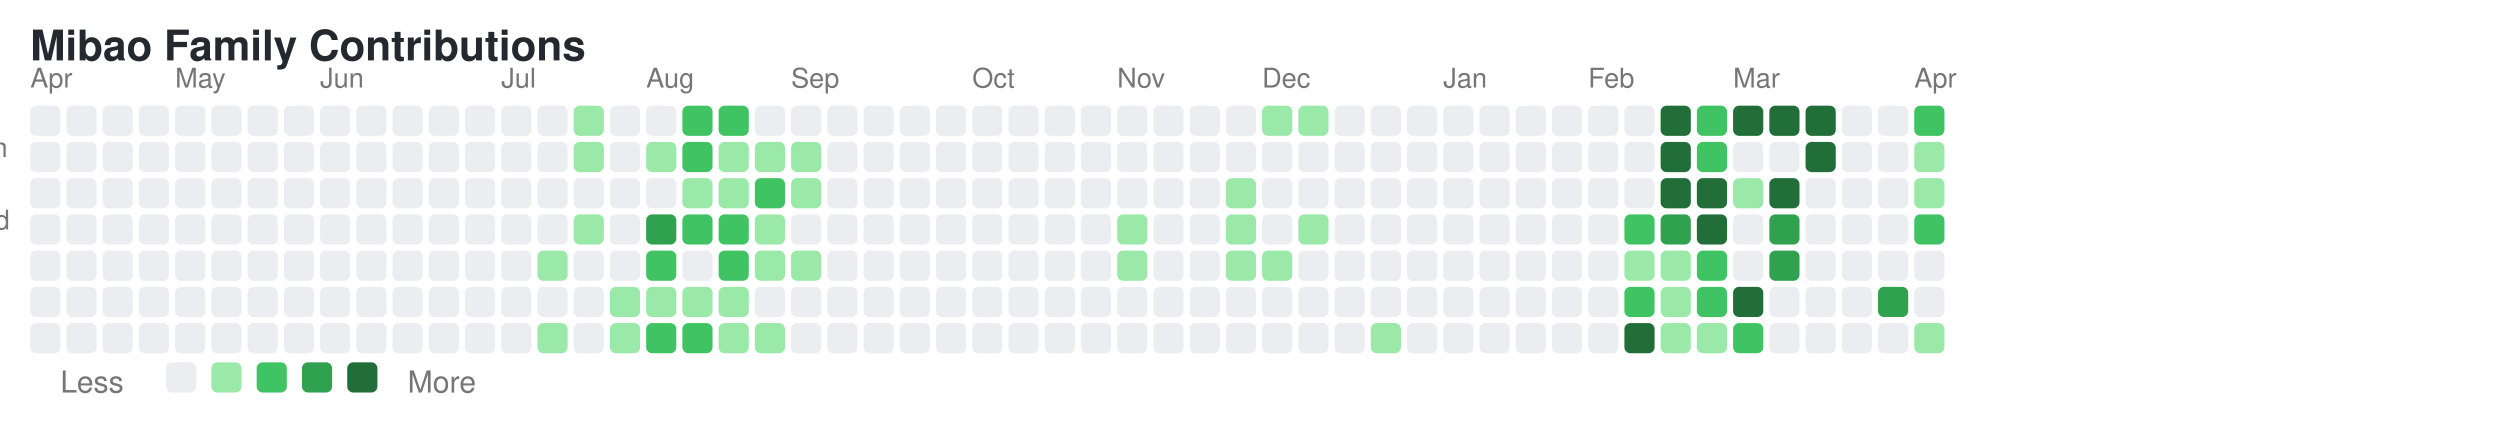
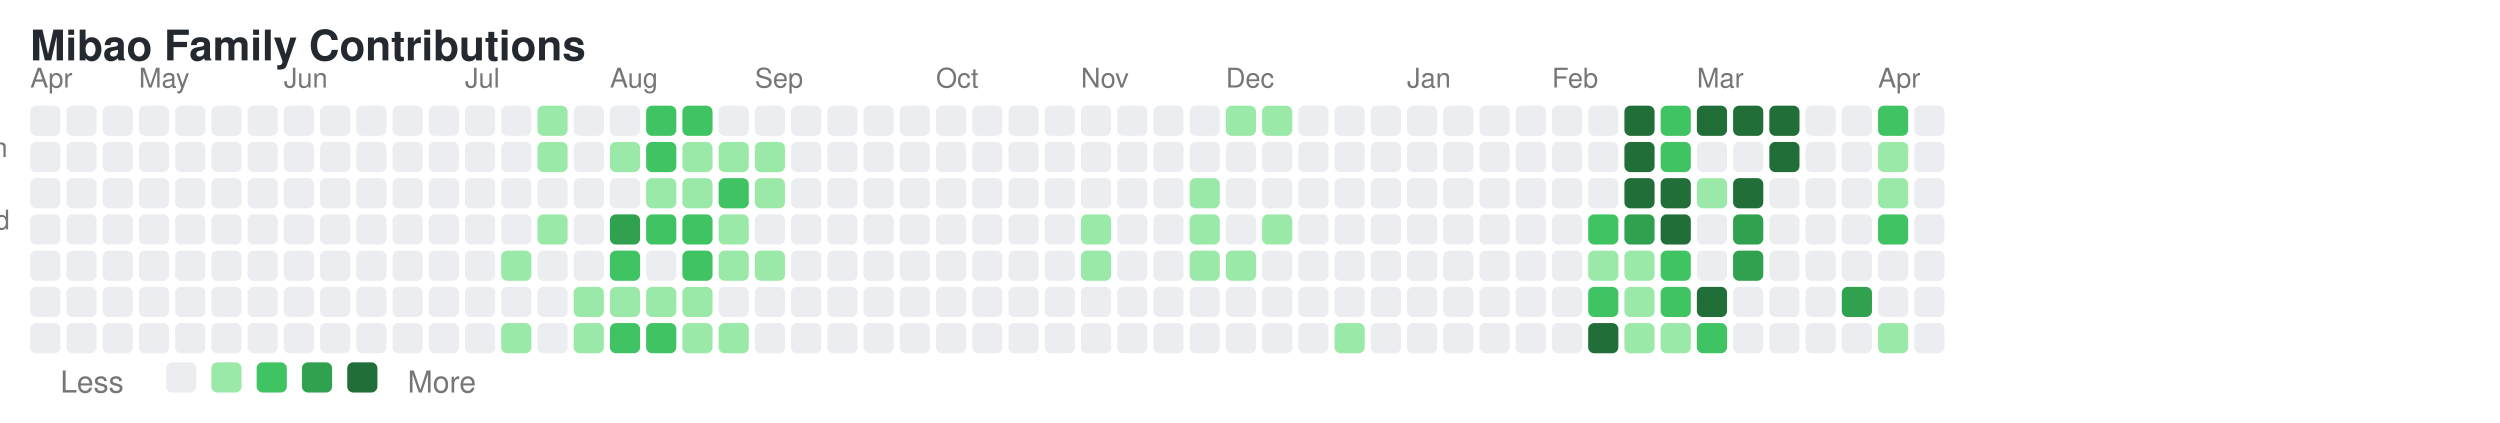
<svg xmlns="http://www.w3.org/2000/svg" width="828" height="140">
  <text x="10" y="20" font-family="-apple-system, BlinkMacSystemFont, Segoe UI, Helvetica, Arial, sans-serif" font-size="14" font-weight="600" fill="#24292f">Mibao Family Contributions</text>
  <g transform="translate(10, 35)">
    <text x="0" y="-6" font-family="-apple-system, BlinkMacSystemFont, Segoe UI, Helvetica, Arial, sans-serif" font-size="9" fill="#767676">Apr</text>
-     <text x="48" y="-6" font-family="-apple-system, BlinkMacSystemFont, Segoe UI, Helvetica, Arial, sans-serif" font-size="9" fill="#767676">May</text>
-     <text x="96" y="-6" font-family="-apple-system, BlinkMacSystemFont, Segoe UI, Helvetica, Arial, sans-serif" font-size="9" fill="#767676">Jun</text>
-     <text x="156" y="-6" font-family="-apple-system, BlinkMacSystemFont, Segoe UI, Helvetica, Arial, sans-serif" font-size="9" fill="#767676">Jul</text>
-     <text x="204" y="-6" font-family="-apple-system, BlinkMacSystemFont, Segoe UI, Helvetica, Arial, sans-serif" font-size="9" fill="#767676">Aug</text>
-     <text x="252" y="-6" font-family="-apple-system, BlinkMacSystemFont, Segoe UI, Helvetica, Arial, sans-serif" font-size="9" fill="#767676">Sep</text>
-     <text x="312" y="-6" font-family="-apple-system, BlinkMacSystemFont, Segoe UI, Helvetica, Arial, sans-serif" font-size="9" fill="#767676">Oct</text>
-     <text x="360" y="-6" font-family="-apple-system, BlinkMacSystemFont, Segoe UI, Helvetica, Arial, sans-serif" font-size="9" fill="#767676">Nov</text>
-     <text x="408" y="-6" font-family="-apple-system, BlinkMacSystemFont, Segoe UI, Helvetica, Arial, sans-serif" font-size="9" fill="#767676">Dec</text>
-     <text x="468" y="-6" font-family="-apple-system, BlinkMacSystemFont, Segoe UI, Helvetica, Arial, sans-serif" font-size="9" fill="#767676">Jan</text>
-     <text x="516" y="-6" font-family="-apple-system, BlinkMacSystemFont, Segoe UI, Helvetica, Arial, sans-serif" font-size="9" fill="#767676">Feb</text>
-     <text x="564" y="-6" font-family="-apple-system, BlinkMacSystemFont, Segoe UI, Helvetica, Arial, sans-serif" font-size="9" fill="#767676">Mar</text>
-     <text x="624" y="-6" font-family="-apple-system, BlinkMacSystemFont, Segoe UI, Helvetica, Arial, sans-serif" font-size="9" fill="#767676">Apr</text>
+     <text x="36" y="-6" font-family="-apple-system, BlinkMacSystemFont, Segoe UI, Helvetica, Arial, sans-serif" font-size="9" fill="#767676">May</text>
+     <text x="84" y="-6" font-family="-apple-system, BlinkMacSystemFont, Segoe UI, Helvetica, Arial, sans-serif" font-size="9" fill="#767676">Jun</text>
+     <text x="144" y="-6" font-family="-apple-system, BlinkMacSystemFont, Segoe UI, Helvetica, Arial, sans-serif" font-size="9" fill="#767676">Jul</text>
+     <text x="192" y="-6" font-family="-apple-system, BlinkMacSystemFont, Segoe UI, Helvetica, Arial, sans-serif" font-size="9" fill="#767676">Aug</text>
+     <text x="240" y="-6" font-family="-apple-system, BlinkMacSystemFont, Segoe UI, Helvetica, Arial, sans-serif" font-size="9" fill="#767676">Sep</text>
+     <text x="300" y="-6" font-family="-apple-system, BlinkMacSystemFont, Segoe UI, Helvetica, Arial, sans-serif" font-size="9" fill="#767676">Oct</text>
+     <text x="348" y="-6" font-family="-apple-system, BlinkMacSystemFont, Segoe UI, Helvetica, Arial, sans-serif" font-size="9" fill="#767676">Nov</text>
+     <text x="396" y="-6" font-family="-apple-system, BlinkMacSystemFont, Segoe UI, Helvetica, Arial, sans-serif" font-size="9" fill="#767676">Dec</text>
+     <text x="456" y="-6" font-family="-apple-system, BlinkMacSystemFont, Segoe UI, Helvetica, Arial, sans-serif" font-size="9" fill="#767676">Jan</text>
+     <text x="504" y="-6" font-family="-apple-system, BlinkMacSystemFont, Segoe UI, Helvetica, Arial, sans-serif" font-size="9" fill="#767676">Feb</text>
+     <text x="552" y="-6" font-family="-apple-system, BlinkMacSystemFont, Segoe UI, Helvetica, Arial, sans-serif" font-size="9" fill="#767676">Mar</text>
+     <text x="612" y="-6" font-family="-apple-system, BlinkMacSystemFont, Segoe UI, Helvetica, Arial, sans-serif" font-size="9" fill="#767676">Apr</text>
    <text x="-25" y="17.0" font-family="-apple-system, BlinkMacSystemFont, Segoe UI, Helvetica, Arial, sans-serif" font-size="9" fill="#767676">Mon</text>
    <text x="-25" y="41.0" font-family="-apple-system, BlinkMacSystemFont, Segoe UI, Helvetica, Arial, sans-serif" font-size="9" fill="#767676">Wed</text>
    <text x="-25" y="65.0" font-family="-apple-system, BlinkMacSystemFont, Segoe UI, Helvetica, Arial, sans-serif" font-size="9" fill="#767676">Fri</text>
    <rect x="0" y="0" width="10" height="10" fill="#ebedf0" rx="2" />
    <rect x="0" y="12" width="10" height="10" fill="#ebedf0" rx="2" />
    <rect x="0" y="24" width="10" height="10" fill="#ebedf0" rx="2" />
    <rect x="0" y="36" width="10" height="10" fill="#ebedf0" rx="2" />
    <rect x="0" y="48" width="10" height="10" fill="#ebedf0" rx="2" />
    <rect x="0" y="60" width="10" height="10" fill="#ebedf0" rx="2" />
    <rect x="0" y="72" width="10" height="10" fill="#ebedf0" rx="2" />
    <rect x="12" y="0" width="10" height="10" fill="#ebedf0" rx="2" />
    <rect x="12" y="12" width="10" height="10" fill="#ebedf0" rx="2" />
    <rect x="12" y="24" width="10" height="10" fill="#ebedf0" rx="2" />
    <rect x="12" y="36" width="10" height="10" fill="#ebedf0" rx="2" />
    <rect x="12" y="48" width="10" height="10" fill="#ebedf0" rx="2" />
    <rect x="12" y="60" width="10" height="10" fill="#ebedf0" rx="2" />
    <rect x="12" y="72" width="10" height="10" fill="#ebedf0" rx="2" />
    <rect x="24" y="0" width="10" height="10" fill="#ebedf0" rx="2" />
    <rect x="24" y="12" width="10" height="10" fill="#ebedf0" rx="2" />
    <rect x="24" y="24" width="10" height="10" fill="#ebedf0" rx="2" />
    <rect x="24" y="36" width="10" height="10" fill="#ebedf0" rx="2" />
    <rect x="24" y="48" width="10" height="10" fill="#ebedf0" rx="2" />
    <rect x="24" y="60" width="10" height="10" fill="#ebedf0" rx="2" />
    <rect x="24" y="72" width="10" height="10" fill="#ebedf0" rx="2" />
    <rect x="36" y="0" width="10" height="10" fill="#ebedf0" rx="2" />
    <rect x="36" y="12" width="10" height="10" fill="#ebedf0" rx="2" />
    <rect x="36" y="24" width="10" height="10" fill="#ebedf0" rx="2" />
    <rect x="36" y="36" width="10" height="10" fill="#ebedf0" rx="2" />
    <rect x="36" y="48" width="10" height="10" fill="#ebedf0" rx="2" />
    <rect x="36" y="60" width="10" height="10" fill="#ebedf0" rx="2" />
    <rect x="36" y="72" width="10" height="10" fill="#ebedf0" rx="2" />
    <rect x="48" y="0" width="10" height="10" fill="#ebedf0" rx="2" />
    <rect x="48" y="12" width="10" height="10" fill="#ebedf0" rx="2" />
    <rect x="48" y="24" width="10" height="10" fill="#ebedf0" rx="2" />
    <rect x="48" y="36" width="10" height="10" fill="#ebedf0" rx="2" />
    <rect x="48" y="48" width="10" height="10" fill="#ebedf0" rx="2" />
    <rect x="48" y="60" width="10" height="10" fill="#ebedf0" rx="2" />
    <rect x="48" y="72" width="10" height="10" fill="#ebedf0" rx="2" />
    <rect x="60" y="0" width="10" height="10" fill="#ebedf0" rx="2" />
    <rect x="60" y="12" width="10" height="10" fill="#ebedf0" rx="2" />
    <rect x="60" y="24" width="10" height="10" fill="#ebedf0" rx="2" />
    <rect x="60" y="36" width="10" height="10" fill="#ebedf0" rx="2" />
    <rect x="60" y="48" width="10" height="10" fill="#ebedf0" rx="2" />
    <rect x="60" y="60" width="10" height="10" fill="#ebedf0" rx="2" />
    <rect x="60" y="72" width="10" height="10" fill="#ebedf0" rx="2" />
    <rect x="72" y="0" width="10" height="10" fill="#ebedf0" rx="2" />
    <rect x="72" y="12" width="10" height="10" fill="#ebedf0" rx="2" />
    <rect x="72" y="24" width="10" height="10" fill="#ebedf0" rx="2" />
    <rect x="72" y="36" width="10" height="10" fill="#ebedf0" rx="2" />
    <rect x="72" y="48" width="10" height="10" fill="#ebedf0" rx="2" />
    <rect x="72" y="60" width="10" height="10" fill="#ebedf0" rx="2" />
    <rect x="72" y="72" width="10" height="10" fill="#ebedf0" rx="2" />
    <rect x="84" y="0" width="10" height="10" fill="#ebedf0" rx="2" />
    <rect x="84" y="12" width="10" height="10" fill="#ebedf0" rx="2" />
    <rect x="84" y="24" width="10" height="10" fill="#ebedf0" rx="2" />
    <rect x="84" y="36" width="10" height="10" fill="#ebedf0" rx="2" />
    <rect x="84" y="48" width="10" height="10" fill="#ebedf0" rx="2" />
    <rect x="84" y="60" width="10" height="10" fill="#ebedf0" rx="2" />
    <rect x="84" y="72" width="10" height="10" fill="#ebedf0" rx="2" />
    <rect x="96" y="0" width="10" height="10" fill="#ebedf0" rx="2" />
    <rect x="96" y="12" width="10" height="10" fill="#ebedf0" rx="2" />
    <rect x="96" y="24" width="10" height="10" fill="#ebedf0" rx="2" />
    <rect x="96" y="36" width="10" height="10" fill="#ebedf0" rx="2" />
    <rect x="96" y="48" width="10" height="10" fill="#ebedf0" rx="2" />
    <rect x="96" y="60" width="10" height="10" fill="#ebedf0" rx="2" />
    <rect x="96" y="72" width="10" height="10" fill="#ebedf0" rx="2" />
    <rect x="108" y="0" width="10" height="10" fill="#ebedf0" rx="2" />
    <rect x="108" y="12" width="10" height="10" fill="#ebedf0" rx="2" />
    <rect x="108" y="24" width="10" height="10" fill="#ebedf0" rx="2" />
    <rect x="108" y="36" width="10" height="10" fill="#ebedf0" rx="2" />
    <rect x="108" y="48" width="10" height="10" fill="#ebedf0" rx="2" />
    <rect x="108" y="60" width="10" height="10" fill="#ebedf0" rx="2" />
    <rect x="108" y="72" width="10" height="10" fill="#ebedf0" rx="2" />
    <rect x="120" y="0" width="10" height="10" fill="#ebedf0" rx="2" />
    <rect x="120" y="12" width="10" height="10" fill="#ebedf0" rx="2" />
    <rect x="120" y="24" width="10" height="10" fill="#ebedf0" rx="2" />
    <rect x="120" y="36" width="10" height="10" fill="#ebedf0" rx="2" />
    <rect x="120" y="48" width="10" height="10" fill="#ebedf0" rx="2" />
    <rect x="120" y="60" width="10" height="10" fill="#ebedf0" rx="2" />
    <rect x="120" y="72" width="10" height="10" fill="#ebedf0" rx="2" />
    <rect x="132" y="0" width="10" height="10" fill="#ebedf0" rx="2" />
    <rect x="132" y="12" width="10" height="10" fill="#ebedf0" rx="2" />
    <rect x="132" y="24" width="10" height="10" fill="#ebedf0" rx="2" />
    <rect x="132" y="36" width="10" height="10" fill="#ebedf0" rx="2" />
    <rect x="132" y="48" width="10" height="10" fill="#ebedf0" rx="2" />
    <rect x="132" y="60" width="10" height="10" fill="#ebedf0" rx="2" />
    <rect x="132" y="72" width="10" height="10" fill="#ebedf0" rx="2" />
    <rect x="144" y="0" width="10" height="10" fill="#ebedf0" rx="2" />
    <rect x="144" y="12" width="10" height="10" fill="#ebedf0" rx="2" />
    <rect x="144" y="24" width="10" height="10" fill="#ebedf0" rx="2" />
    <rect x="144" y="36" width="10" height="10" fill="#ebedf0" rx="2" />
    <rect x="144" y="48" width="10" height="10" fill="#ebedf0" rx="2" />
    <rect x="144" y="60" width="10" height="10" fill="#ebedf0" rx="2" />
    <rect x="144" y="72" width="10" height="10" fill="#ebedf0" rx="2" />
    <rect x="156" y="0" width="10" height="10" fill="#ebedf0" rx="2" />
    <rect x="156" y="12" width="10" height="10" fill="#ebedf0" rx="2" />
    <rect x="156" y="24" width="10" height="10" fill="#ebedf0" rx="2" />
    <rect x="156" y="36" width="10" height="10" fill="#ebedf0" rx="2" />
-     <rect x="156" y="48" width="10" height="10" fill="#ebedf0" rx="2" />
+     <rect x="156" y="48" width="10" height="10" fill="#9be9a8" rx="2" />
    <rect x="156" y="60" width="10" height="10" fill="#ebedf0" rx="2" />
-     <rect x="156" y="72" width="10" height="10" fill="#ebedf0" rx="2" />
-     <rect x="168" y="0" width="10" height="10" fill="#ebedf0" rx="2" />
-     <rect x="168" y="12" width="10" height="10" fill="#ebedf0" rx="2" />
+     <rect x="156" y="72" width="10" height="10" fill="#9be9a8" rx="2" />
+     <rect x="168" y="0" width="10" height="10" fill="#9be9a8" rx="2" />
+     <rect x="168" y="12" width="10" height="10" fill="#9be9a8" rx="2" />
    <rect x="168" y="24" width="10" height="10" fill="#ebedf0" rx="2" />
-     <rect x="168" y="36" width="10" height="10" fill="#ebedf0" rx="2" />
-     <rect x="168" y="48" width="10" height="10" fill="#9be9a8" rx="2" />
+     <rect x="168" y="36" width="10" height="10" fill="#9be9a8" rx="2" />
+     <rect x="168" y="48" width="10" height="10" fill="#ebedf0" rx="2" />
    <rect x="168" y="60" width="10" height="10" fill="#ebedf0" rx="2" />
-     <rect x="168" y="72" width="10" height="10" fill="#9be9a8" rx="2" />
-     <rect x="180" y="0" width="10" height="10" fill="#9be9a8" rx="2" />
-     <rect x="180" y="12" width="10" height="10" fill="#9be9a8" rx="2" />
+     <rect x="168" y="72" width="10" height="10" fill="#ebedf0" rx="2" />
+     <rect x="180" y="0" width="10" height="10" fill="#ebedf0" rx="2" />
+     <rect x="180" y="12" width="10" height="10" fill="#ebedf0" rx="2" />
    <rect x="180" y="24" width="10" height="10" fill="#ebedf0" rx="2" />
-     <rect x="180" y="36" width="10" height="10" fill="#9be9a8" rx="2" />
+     <rect x="180" y="36" width="10" height="10" fill="#ebedf0" rx="2" />
    <rect x="180" y="48" width="10" height="10" fill="#ebedf0" rx="2" />
-     <rect x="180" y="60" width="10" height="10" fill="#ebedf0" rx="2" />
-     <rect x="180" y="72" width="10" height="10" fill="#ebedf0" rx="2" />
+     <rect x="180" y="60" width="10" height="10" fill="#9be9a8" rx="2" />
+     <rect x="180" y="72" width="10" height="10" fill="#9be9a8" rx="2" />
    <rect x="192" y="0" width="10" height="10" fill="#ebedf0" rx="2" />
-     <rect x="192" y="12" width="10" height="10" fill="#ebedf0" rx="2" />
+     <rect x="192" y="12" width="10" height="10" fill="#9be9a8" rx="2" />
    <rect x="192" y="24" width="10" height="10" fill="#ebedf0" rx="2" />
-     <rect x="192" y="36" width="10" height="10" fill="#ebedf0" rx="2" />
-     <rect x="192" y="48" width="10" height="10" fill="#ebedf0" rx="2" />
+     <rect x="192" y="36" width="10" height="10" fill="#30a14e" rx="2" />
+     <rect x="192" y="48" width="10" height="10" fill="#40c463" rx="2" />
    <rect x="192" y="60" width="10" height="10" fill="#9be9a8" rx="2" />
-     <rect x="192" y="72" width="10" height="10" fill="#9be9a8" rx="2" />
-     <rect x="204" y="0" width="10" height="10" fill="#ebedf0" rx="2" />
-     <rect x="204" y="12" width="10" height="10" fill="#9be9a8" rx="2" />
-     <rect x="204" y="24" width="10" height="10" fill="#ebedf0" rx="2" />
-     <rect x="204" y="36" width="10" height="10" fill="#30a14e" rx="2" />
-     <rect x="204" y="48" width="10" height="10" fill="#40c463" rx="2" />
+     <rect x="192" y="72" width="10" height="10" fill="#40c463" rx="2" />
+     <rect x="204" y="0" width="10" height="10" fill="#40c463" rx="2" />
+     <rect x="204" y="12" width="10" height="10" fill="#40c463" rx="2" />
+     <rect x="204" y="24" width="10" height="10" fill="#9be9a8" rx="2" />
+     <rect x="204" y="36" width="10" height="10" fill="#40c463" rx="2" />
+     <rect x="204" y="48" width="10" height="10" fill="#ebedf0" rx="2" />
    <rect x="204" y="60" width="10" height="10" fill="#9be9a8" rx="2" />
    <rect x="204" y="72" width="10" height="10" fill="#40c463" rx="2" />
    <rect x="216" y="0" width="10" height="10" fill="#40c463" rx="2" />
-     <rect x="216" y="12" width="10" height="10" fill="#40c463" rx="2" />
+     <rect x="216" y="12" width="10" height="10" fill="#9be9a8" rx="2" />
    <rect x="216" y="24" width="10" height="10" fill="#9be9a8" rx="2" />
    <rect x="216" y="36" width="10" height="10" fill="#40c463" rx="2" />
-     <rect x="216" y="48" width="10" height="10" fill="#ebedf0" rx="2" />
+     <rect x="216" y="48" width="10" height="10" fill="#40c463" rx="2" />
    <rect x="216" y="60" width="10" height="10" fill="#9be9a8" rx="2" />
-     <rect x="216" y="72" width="10" height="10" fill="#40c463" rx="2" />
-     <rect x="228" y="0" width="10" height="10" fill="#40c463" rx="2" />
+     <rect x="216" y="72" width="10" height="10" fill="#9be9a8" rx="2" />
+     <rect x="228" y="0" width="10" height="10" fill="#ebedf0" rx="2" />
    <rect x="228" y="12" width="10" height="10" fill="#9be9a8" rx="2" />
-     <rect x="228" y="24" width="10" height="10" fill="#9be9a8" rx="2" />
-     <rect x="228" y="36" width="10" height="10" fill="#40c463" rx="2" />
-     <rect x="228" y="48" width="10" height="10" fill="#40c463" rx="2" />
-     <rect x="228" y="60" width="10" height="10" fill="#9be9a8" rx="2" />
+     <rect x="228" y="24" width="10" height="10" fill="#40c463" rx="2" />
+     <rect x="228" y="36" width="10" height="10" fill="#9be9a8" rx="2" />
+     <rect x="228" y="48" width="10" height="10" fill="#9be9a8" rx="2" />
+     <rect x="228" y="60" width="10" height="10" fill="#ebedf0" rx="2" />
    <rect x="228" y="72" width="10" height="10" fill="#9be9a8" rx="2" />
    <rect x="240" y="0" width="10" height="10" fill="#ebedf0" rx="2" />
    <rect x="240" y="12" width="10" height="10" fill="#9be9a8" rx="2" />
-     <rect x="240" y="24" width="10" height="10" fill="#40c463" rx="2" />
-     <rect x="240" y="36" width="10" height="10" fill="#9be9a8" rx="2" />
+     <rect x="240" y="24" width="10" height="10" fill="#9be9a8" rx="2" />
+     <rect x="240" y="36" width="10" height="10" fill="#ebedf0" rx="2" />
    <rect x="240" y="48" width="10" height="10" fill="#9be9a8" rx="2" />
    <rect x="240" y="60" width="10" height="10" fill="#ebedf0" rx="2" />
-     <rect x="240" y="72" width="10" height="10" fill="#9be9a8" rx="2" />
+     <rect x="240" y="72" width="10" height="10" fill="#ebedf0" rx="2" />
    <rect x="252" y="0" width="10" height="10" fill="#ebedf0" rx="2" />
-     <rect x="252" y="12" width="10" height="10" fill="#9be9a8" rx="2" />
-     <rect x="252" y="24" width="10" height="10" fill="#9be9a8" rx="2" />
+     <rect x="252" y="12" width="10" height="10" fill="#ebedf0" rx="2" />
+     <rect x="252" y="24" width="10" height="10" fill="#ebedf0" rx="2" />
    <rect x="252" y="36" width="10" height="10" fill="#ebedf0" rx="2" />
-     <rect x="252" y="48" width="10" height="10" fill="#9be9a8" rx="2" />
+     <rect x="252" y="48" width="10" height="10" fill="#ebedf0" rx="2" />
    <rect x="252" y="60" width="10" height="10" fill="#ebedf0" rx="2" />
    <rect x="252" y="72" width="10" height="10" fill="#ebedf0" rx="2" />
    <rect x="264" y="0" width="10" height="10" fill="#ebedf0" rx="2" />
    <rect x="264" y="12" width="10" height="10" fill="#ebedf0" rx="2" />
    <rect x="264" y="24" width="10" height="10" fill="#ebedf0" rx="2" />
    <rect x="264" y="36" width="10" height="10" fill="#ebedf0" rx="2" />
    <rect x="264" y="48" width="10" height="10" fill="#ebedf0" rx="2" />
    <rect x="264" y="60" width="10" height="10" fill="#ebedf0" rx="2" />
    <rect x="264" y="72" width="10" height="10" fill="#ebedf0" rx="2" />
    <rect x="276" y="0" width="10" height="10" fill="#ebedf0" rx="2" />
    <rect x="276" y="12" width="10" height="10" fill="#ebedf0" rx="2" />
    <rect x="276" y="24" width="10" height="10" fill="#ebedf0" rx="2" />
    <rect x="276" y="36" width="10" height="10" fill="#ebedf0" rx="2" />
    <rect x="276" y="48" width="10" height="10" fill="#ebedf0" rx="2" />
    <rect x="276" y="60" width="10" height="10" fill="#ebedf0" rx="2" />
    <rect x="276" y="72" width="10" height="10" fill="#ebedf0" rx="2" />
    <rect x="288" y="0" width="10" height="10" fill="#ebedf0" rx="2" />
    <rect x="288" y="12" width="10" height="10" fill="#ebedf0" rx="2" />
    <rect x="288" y="24" width="10" height="10" fill="#ebedf0" rx="2" />
    <rect x="288" y="36" width="10" height="10" fill="#ebedf0" rx="2" />
    <rect x="288" y="48" width="10" height="10" fill="#ebedf0" rx="2" />
    <rect x="288" y="60" width="10" height="10" fill="#ebedf0" rx="2" />
    <rect x="288" y="72" width="10" height="10" fill="#ebedf0" rx="2" />
    <rect x="300" y="0" width="10" height="10" fill="#ebedf0" rx="2" />
    <rect x="300" y="12" width="10" height="10" fill="#ebedf0" rx="2" />
    <rect x="300" y="24" width="10" height="10" fill="#ebedf0" rx="2" />
    <rect x="300" y="36" width="10" height="10" fill="#ebedf0" rx="2" />
    <rect x="300" y="48" width="10" height="10" fill="#ebedf0" rx="2" />
    <rect x="300" y="60" width="10" height="10" fill="#ebedf0" rx="2" />
    <rect x="300" y="72" width="10" height="10" fill="#ebedf0" rx="2" />
    <rect x="312" y="0" width="10" height="10" fill="#ebedf0" rx="2" />
    <rect x="312" y="12" width="10" height="10" fill="#ebedf0" rx="2" />
    <rect x="312" y="24" width="10" height="10" fill="#ebedf0" rx="2" />
    <rect x="312" y="36" width="10" height="10" fill="#ebedf0" rx="2" />
    <rect x="312" y="48" width="10" height="10" fill="#ebedf0" rx="2" />
    <rect x="312" y="60" width="10" height="10" fill="#ebedf0" rx="2" />
    <rect x="312" y="72" width="10" height="10" fill="#ebedf0" rx="2" />
    <rect x="324" y="0" width="10" height="10" fill="#ebedf0" rx="2" />
    <rect x="324" y="12" width="10" height="10" fill="#ebedf0" rx="2" />
    <rect x="324" y="24" width="10" height="10" fill="#ebedf0" rx="2" />
    <rect x="324" y="36" width="10" height="10" fill="#ebedf0" rx="2" />
    <rect x="324" y="48" width="10" height="10" fill="#ebedf0" rx="2" />
    <rect x="324" y="60" width="10" height="10" fill="#ebedf0" rx="2" />
    <rect x="324" y="72" width="10" height="10" fill="#ebedf0" rx="2" />
    <rect x="336" y="0" width="10" height="10" fill="#ebedf0" rx="2" />
    <rect x="336" y="12" width="10" height="10" fill="#ebedf0" rx="2" />
    <rect x="336" y="24" width="10" height="10" fill="#ebedf0" rx="2" />
    <rect x="336" y="36" width="10" height="10" fill="#ebedf0" rx="2" />
    <rect x="336" y="48" width="10" height="10" fill="#ebedf0" rx="2" />
    <rect x="336" y="60" width="10" height="10" fill="#ebedf0" rx="2" />
    <rect x="336" y="72" width="10" height="10" fill="#ebedf0" rx="2" />
    <rect x="348" y="0" width="10" height="10" fill="#ebedf0" rx="2" />
    <rect x="348" y="12" width="10" height="10" fill="#ebedf0" rx="2" />
    <rect x="348" y="24" width="10" height="10" fill="#ebedf0" rx="2" />
-     <rect x="348" y="36" width="10" height="10" fill="#ebedf0" rx="2" />
-     <rect x="348" y="48" width="10" height="10" fill="#ebedf0" rx="2" />
+     <rect x="348" y="36" width="10" height="10" fill="#9be9a8" rx="2" />
+     <rect x="348" y="48" width="10" height="10" fill="#9be9a8" rx="2" />
    <rect x="348" y="60" width="10" height="10" fill="#ebedf0" rx="2" />
    <rect x="348" y="72" width="10" height="10" fill="#ebedf0" rx="2" />
    <rect x="360" y="0" width="10" height="10" fill="#ebedf0" rx="2" />
    <rect x="360" y="12" width="10" height="10" fill="#ebedf0" rx="2" />
    <rect x="360" y="24" width="10" height="10" fill="#ebedf0" rx="2" />
-     <rect x="360" y="36" width="10" height="10" fill="#9be9a8" rx="2" />
-     <rect x="360" y="48" width="10" height="10" fill="#9be9a8" rx="2" />
+     <rect x="360" y="36" width="10" height="10" fill="#ebedf0" rx="2" />
+     <rect x="360" y="48" width="10" height="10" fill="#ebedf0" rx="2" />
    <rect x="360" y="60" width="10" height="10" fill="#ebedf0" rx="2" />
    <rect x="360" y="72" width="10" height="10" fill="#ebedf0" rx="2" />
    <rect x="372" y="0" width="10" height="10" fill="#ebedf0" rx="2" />
    <rect x="372" y="12" width="10" height="10" fill="#ebedf0" rx="2" />
    <rect x="372" y="24" width="10" height="10" fill="#ebedf0" rx="2" />
    <rect x="372" y="36" width="10" height="10" fill="#ebedf0" rx="2" />
    <rect x="372" y="48" width="10" height="10" fill="#ebedf0" rx="2" />
    <rect x="372" y="60" width="10" height="10" fill="#ebedf0" rx="2" />
    <rect x="372" y="72" width="10" height="10" fill="#ebedf0" rx="2" />
    <rect x="384" y="0" width="10" height="10" fill="#ebedf0" rx="2" />
    <rect x="384" y="12" width="10" height="10" fill="#ebedf0" rx="2" />
-     <rect x="384" y="24" width="10" height="10" fill="#ebedf0" rx="2" />
-     <rect x="384" y="36" width="10" height="10" fill="#ebedf0" rx="2" />
-     <rect x="384" y="48" width="10" height="10" fill="#ebedf0" rx="2" />
+     <rect x="384" y="24" width="10" height="10" fill="#9be9a8" rx="2" />
+     <rect x="384" y="36" width="10" height="10" fill="#9be9a8" rx="2" />
+     <rect x="384" y="48" width="10" height="10" fill="#9be9a8" rx="2" />
    <rect x="384" y="60" width="10" height="10" fill="#ebedf0" rx="2" />
    <rect x="384" y="72" width="10" height="10" fill="#ebedf0" rx="2" />
-     <rect x="396" y="0" width="10" height="10" fill="#ebedf0" rx="2" />
+     <rect x="396" y="0" width="10" height="10" fill="#9be9a8" rx="2" />
    <rect x="396" y="12" width="10" height="10" fill="#ebedf0" rx="2" />
-     <rect x="396" y="24" width="10" height="10" fill="#9be9a8" rx="2" />
-     <rect x="396" y="36" width="10" height="10" fill="#9be9a8" rx="2" />
+     <rect x="396" y="24" width="10" height="10" fill="#ebedf0" rx="2" />
+     <rect x="396" y="36" width="10" height="10" fill="#ebedf0" rx="2" />
    <rect x="396" y="48" width="10" height="10" fill="#9be9a8" rx="2" />
    <rect x="396" y="60" width="10" height="10" fill="#ebedf0" rx="2" />
    <rect x="396" y="72" width="10" height="10" fill="#ebedf0" rx="2" />
    <rect x="408" y="0" width="10" height="10" fill="#9be9a8" rx="2" />
    <rect x="408" y="12" width="10" height="10" fill="#ebedf0" rx="2" />
    <rect x="408" y="24" width="10" height="10" fill="#ebedf0" rx="2" />
-     <rect x="408" y="36" width="10" height="10" fill="#ebedf0" rx="2" />
-     <rect x="408" y="48" width="10" height="10" fill="#9be9a8" rx="2" />
+     <rect x="408" y="36" width="10" height="10" fill="#9be9a8" rx="2" />
+     <rect x="408" y="48" width="10" height="10" fill="#ebedf0" rx="2" />
    <rect x="408" y="60" width="10" height="10" fill="#ebedf0" rx="2" />
    <rect x="408" y="72" width="10" height="10" fill="#ebedf0" rx="2" />
-     <rect x="420" y="0" width="10" height="10" fill="#9be9a8" rx="2" />
+     <rect x="420" y="0" width="10" height="10" fill="#ebedf0" rx="2" />
    <rect x="420" y="12" width="10" height="10" fill="#ebedf0" rx="2" />
    <rect x="420" y="24" width="10" height="10" fill="#ebedf0" rx="2" />
-     <rect x="420" y="36" width="10" height="10" fill="#9be9a8" rx="2" />
+     <rect x="420" y="36" width="10" height="10" fill="#ebedf0" rx="2" />
    <rect x="420" y="48" width="10" height="10" fill="#ebedf0" rx="2" />
    <rect x="420" y="60" width="10" height="10" fill="#ebedf0" rx="2" />
    <rect x="420" y="72" width="10" height="10" fill="#ebedf0" rx="2" />
    <rect x="432" y="0" width="10" height="10" fill="#ebedf0" rx="2" />
    <rect x="432" y="12" width="10" height="10" fill="#ebedf0" rx="2" />
    <rect x="432" y="24" width="10" height="10" fill="#ebedf0" rx="2" />
    <rect x="432" y="36" width="10" height="10" fill="#ebedf0" rx="2" />
    <rect x="432" y="48" width="10" height="10" fill="#ebedf0" rx="2" />
    <rect x="432" y="60" width="10" height="10" fill="#ebedf0" rx="2" />
-     <rect x="432" y="72" width="10" height="10" fill="#ebedf0" rx="2" />
+     <rect x="432" y="72" width="10" height="10" fill="#9be9a8" rx="2" />
    <rect x="444" y="0" width="10" height="10" fill="#ebedf0" rx="2" />
    <rect x="444" y="12" width="10" height="10" fill="#ebedf0" rx="2" />
    <rect x="444" y="24" width="10" height="10" fill="#ebedf0" rx="2" />
    <rect x="444" y="36" width="10" height="10" fill="#ebedf0" rx="2" />
    <rect x="444" y="48" width="10" height="10" fill="#ebedf0" rx="2" />
    <rect x="444" y="60" width="10" height="10" fill="#ebedf0" rx="2" />
-     <rect x="444" y="72" width="10" height="10" fill="#9be9a8" rx="2" />
+     <rect x="444" y="72" width="10" height="10" fill="#ebedf0" rx="2" />
    <rect x="456" y="0" width="10" height="10" fill="#ebedf0" rx="2" />
    <rect x="456" y="12" width="10" height="10" fill="#ebedf0" rx="2" />
    <rect x="456" y="24" width="10" height="10" fill="#ebedf0" rx="2" />
    <rect x="456" y="36" width="10" height="10" fill="#ebedf0" rx="2" />
    <rect x="456" y="48" width="10" height="10" fill="#ebedf0" rx="2" />
    <rect x="456" y="60" width="10" height="10" fill="#ebedf0" rx="2" />
    <rect x="456" y="72" width="10" height="10" fill="#ebedf0" rx="2" />
    <rect x="468" y="0" width="10" height="10" fill="#ebedf0" rx="2" />
    <rect x="468" y="12" width="10" height="10" fill="#ebedf0" rx="2" />
    <rect x="468" y="24" width="10" height="10" fill="#ebedf0" rx="2" />
    <rect x="468" y="36" width="10" height="10" fill="#ebedf0" rx="2" />
    <rect x="468" y="48" width="10" height="10" fill="#ebedf0" rx="2" />
    <rect x="468" y="60" width="10" height="10" fill="#ebedf0" rx="2" />
    <rect x="468" y="72" width="10" height="10" fill="#ebedf0" rx="2" />
    <rect x="480" y="0" width="10" height="10" fill="#ebedf0" rx="2" />
    <rect x="480" y="12" width="10" height="10" fill="#ebedf0" rx="2" />
    <rect x="480" y="24" width="10" height="10" fill="#ebedf0" rx="2" />
    <rect x="480" y="36" width="10" height="10" fill="#ebedf0" rx="2" />
    <rect x="480" y="48" width="10" height="10" fill="#ebedf0" rx="2" />
    <rect x="480" y="60" width="10" height="10" fill="#ebedf0" rx="2" />
    <rect x="480" y="72" width="10" height="10" fill="#ebedf0" rx="2" />
    <rect x="492" y="0" width="10" height="10" fill="#ebedf0" rx="2" />
    <rect x="492" y="12" width="10" height="10" fill="#ebedf0" rx="2" />
    <rect x="492" y="24" width="10" height="10" fill="#ebedf0" rx="2" />
    <rect x="492" y="36" width="10" height="10" fill="#ebedf0" rx="2" />
    <rect x="492" y="48" width="10" height="10" fill="#ebedf0" rx="2" />
    <rect x="492" y="60" width="10" height="10" fill="#ebedf0" rx="2" />
    <rect x="492" y="72" width="10" height="10" fill="#ebedf0" rx="2" />
    <rect x="504" y="0" width="10" height="10" fill="#ebedf0" rx="2" />
    <rect x="504" y="12" width="10" height="10" fill="#ebedf0" rx="2" />
    <rect x="504" y="24" width="10" height="10" fill="#ebedf0" rx="2" />
    <rect x="504" y="36" width="10" height="10" fill="#ebedf0" rx="2" />
    <rect x="504" y="48" width="10" height="10" fill="#ebedf0" rx="2" />
    <rect x="504" y="60" width="10" height="10" fill="#ebedf0" rx="2" />
    <rect x="504" y="72" width="10" height="10" fill="#ebedf0" rx="2" />
    <rect x="516" y="0" width="10" height="10" fill="#ebedf0" rx="2" />
    <rect x="516" y="12" width="10" height="10" fill="#ebedf0" rx="2" />
    <rect x="516" y="24" width="10" height="10" fill="#ebedf0" rx="2" />
-     <rect x="516" y="36" width="10" height="10" fill="#ebedf0" rx="2" />
-     <rect x="516" y="48" width="10" height="10" fill="#ebedf0" rx="2" />
-     <rect x="516" y="60" width="10" height="10" fill="#ebedf0" rx="2" />
-     <rect x="516" y="72" width="10" height="10" fill="#ebedf0" rx="2" />
-     <rect x="528" y="0" width="10" height="10" fill="#ebedf0" rx="2" />
-     <rect x="528" y="12" width="10" height="10" fill="#ebedf0" rx="2" />
-     <rect x="528" y="24" width="10" height="10" fill="#ebedf0" rx="2" />
-     <rect x="528" y="36" width="10" height="10" fill="#40c463" rx="2" />
+     <rect x="516" y="36" width="10" height="10" fill="#40c463" rx="2" />
+     <rect x="516" y="48" width="10" height="10" fill="#9be9a8" rx="2" />
+     <rect x="516" y="60" width="10" height="10" fill="#40c463" rx="2" />
+     <rect x="516" y="72" width="10" height="10" fill="#216e39" rx="2" />
+     <rect x="528" y="0" width="10" height="10" fill="#216e39" rx="2" />
+     <rect x="528" y="12" width="10" height="10" fill="#216e39" rx="2" />
+     <rect x="528" y="24" width="10" height="10" fill="#216e39" rx="2" />
+     <rect x="528" y="36" width="10" height="10" fill="#30a14e" rx="2" />
    <rect x="528" y="48" width="10" height="10" fill="#9be9a8" rx="2" />
-     <rect x="528" y="60" width="10" height="10" fill="#40c463" rx="2" />
-     <rect x="528" y="72" width="10" height="10" fill="#216e39" rx="2" />
-     <rect x="540" y="0" width="10" height="10" fill="#216e39" rx="2" />
-     <rect x="540" y="12" width="10" height="10" fill="#216e39" rx="2" />
+     <rect x="528" y="60" width="10" height="10" fill="#9be9a8" rx="2" />
+     <rect x="528" y="72" width="10" height="10" fill="#9be9a8" rx="2" />
+     <rect x="540" y="0" width="10" height="10" fill="#40c463" rx="2" />
+     <rect x="540" y="12" width="10" height="10" fill="#40c463" rx="2" />
    <rect x="540" y="24" width="10" height="10" fill="#216e39" rx="2" />
-     <rect x="540" y="36" width="10" height="10" fill="#30a14e" rx="2" />
-     <rect x="540" y="48" width="10" height="10" fill="#9be9a8" rx="2" />
-     <rect x="540" y="60" width="10" height="10" fill="#9be9a8" rx="2" />
+     <rect x="540" y="36" width="10" height="10" fill="#216e39" rx="2" />
+     <rect x="540" y="48" width="10" height="10" fill="#40c463" rx="2" />
+     <rect x="540" y="60" width="10" height="10" fill="#40c463" rx="2" />
    <rect x="540" y="72" width="10" height="10" fill="#9be9a8" rx="2" />
-     <rect x="552" y="0" width="10" height="10" fill="#40c463" rx="2" />
-     <rect x="552" y="12" width="10" height="10" fill="#40c463" rx="2" />
-     <rect x="552" y="24" width="10" height="10" fill="#216e39" rx="2" />
-     <rect x="552" y="36" width="10" height="10" fill="#216e39" rx="2" />
-     <rect x="552" y="48" width="10" height="10" fill="#40c463" rx="2" />
-     <rect x="552" y="60" width="10" height="10" fill="#40c463" rx="2" />
-     <rect x="552" y="72" width="10" height="10" fill="#9be9a8" rx="2" />
+     <rect x="552" y="0" width="10" height="10" fill="#216e39" rx="2" />
+     <rect x="552" y="12" width="10" height="10" fill="#ebedf0" rx="2" />
+     <rect x="552" y="24" width="10" height="10" fill="#9be9a8" rx="2" />
+     <rect x="552" y="36" width="10" height="10" fill="#ebedf0" rx="2" />
+     <rect x="552" y="48" width="10" height="10" fill="#ebedf0" rx="2" />
+     <rect x="552" y="60" width="10" height="10" fill="#216e39" rx="2" />
+     <rect x="552" y="72" width="10" height="10" fill="#40c463" rx="2" />
    <rect x="564" y="0" width="10" height="10" fill="#216e39" rx="2" />
    <rect x="564" y="12" width="10" height="10" fill="#ebedf0" rx="2" />
-     <rect x="564" y="24" width="10" height="10" fill="#9be9a8" rx="2" />
-     <rect x="564" y="36" width="10" height="10" fill="#ebedf0" rx="2" />
-     <rect x="564" y="48" width="10" height="10" fill="#ebedf0" rx="2" />
-     <rect x="564" y="60" width="10" height="10" fill="#216e39" rx="2" />
-     <rect x="564" y="72" width="10" height="10" fill="#40c463" rx="2" />
+     <rect x="564" y="24" width="10" height="10" fill="#216e39" rx="2" />
+     <rect x="564" y="36" width="10" height="10" fill="#30a14e" rx="2" />
+     <rect x="564" y="48" width="10" height="10" fill="#30a14e" rx="2" />
+     <rect x="564" y="60" width="10" height="10" fill="#ebedf0" rx="2" />
+     <rect x="564" y="72" width="10" height="10" fill="#ebedf0" rx="2" />
    <rect x="576" y="0" width="10" height="10" fill="#216e39" rx="2" />
-     <rect x="576" y="12" width="10" height="10" fill="#ebedf0" rx="2" />
-     <rect x="576" y="24" width="10" height="10" fill="#216e39" rx="2" />
-     <rect x="576" y="36" width="10" height="10" fill="#30a14e" rx="2" />
-     <rect x="576" y="48" width="10" height="10" fill="#30a14e" rx="2" />
+     <rect x="576" y="12" width="10" height="10" fill="#216e39" rx="2" />
+     <rect x="576" y="24" width="10" height="10" fill="#ebedf0" rx="2" />
+     <rect x="576" y="36" width="10" height="10" fill="#ebedf0" rx="2" />
+     <rect x="576" y="48" width="10" height="10" fill="#ebedf0" rx="2" />
    <rect x="576" y="60" width="10" height="10" fill="#ebedf0" rx="2" />
    <rect x="576" y="72" width="10" height="10" fill="#ebedf0" rx="2" />
-     <rect x="588" y="0" width="10" height="10" fill="#216e39" rx="2" />
-     <rect x="588" y="12" width="10" height="10" fill="#216e39" rx="2" />
+     <rect x="588" y="0" width="10" height="10" fill="#ebedf0" rx="2" />
+     <rect x="588" y="12" width="10" height="10" fill="#ebedf0" rx="2" />
    <rect x="588" y="24" width="10" height="10" fill="#ebedf0" rx="2" />
    <rect x="588" y="36" width="10" height="10" fill="#ebedf0" rx="2" />
    <rect x="588" y="48" width="10" height="10" fill="#ebedf0" rx="2" />
    <rect x="588" y="60" width="10" height="10" fill="#ebedf0" rx="2" />
    <rect x="588" y="72" width="10" height="10" fill="#ebedf0" rx="2" />
    <rect x="600" y="0" width="10" height="10" fill="#ebedf0" rx="2" />
    <rect x="600" y="12" width="10" height="10" fill="#ebedf0" rx="2" />
    <rect x="600" y="24" width="10" height="10" fill="#ebedf0" rx="2" />
    <rect x="600" y="36" width="10" height="10" fill="#ebedf0" rx="2" />
    <rect x="600" y="48" width="10" height="10" fill="#ebedf0" rx="2" />
-     <rect x="600" y="60" width="10" height="10" fill="#ebedf0" rx="2" />
+     <rect x="600" y="60" width="10" height="10" fill="#30a14e" rx="2" />
    <rect x="600" y="72" width="10" height="10" fill="#ebedf0" rx="2" />
-     <rect x="612" y="0" width="10" height="10" fill="#ebedf0" rx="2" />
-     <rect x="612" y="12" width="10" height="10" fill="#ebedf0" rx="2" />
-     <rect x="612" y="24" width="10" height="10" fill="#ebedf0" rx="2" />
-     <rect x="612" y="36" width="10" height="10" fill="#ebedf0" rx="2" />
+     <rect x="612" y="0" width="10" height="10" fill="#40c463" rx="2" />
+     <rect x="612" y="12" width="10" height="10" fill="#9be9a8" rx="2" />
+     <rect x="612" y="24" width="10" height="10" fill="#9be9a8" rx="2" />
+     <rect x="612" y="36" width="10" height="10" fill="#40c463" rx="2" />
    <rect x="612" y="48" width="10" height="10" fill="#ebedf0" rx="2" />
-     <rect x="612" y="60" width="10" height="10" fill="#30a14e" rx="2" />
-     <rect x="612" y="72" width="10" height="10" fill="#ebedf0" rx="2" />
-     <rect x="624" y="0" width="10" height="10" fill="#40c463" rx="2" />
-     <rect x="624" y="12" width="10" height="10" fill="#9be9a8" rx="2" />
-     <rect x="624" y="24" width="10" height="10" fill="#9be9a8" rx="2" />
-     <rect x="624" y="36" width="10" height="10" fill="#40c463" rx="2" />
+     <rect x="612" y="60" width="10" height="10" fill="#ebedf0" rx="2" />
+     <rect x="612" y="72" width="10" height="10" fill="#9be9a8" rx="2" />
+     <rect x="624" y="0" width="10" height="10" fill="#ebedf0" rx="2" />
+     <rect x="624" y="12" width="10" height="10" fill="#ebedf0" rx="2" />
+     <rect x="624" y="24" width="10" height="10" fill="#ebedf0" rx="2" />
+     <rect x="624" y="36" width="10" height="10" fill="#ebedf0" rx="2" />
    <rect x="624" y="48" width="10" height="10" fill="#ebedf0" rx="2" />
    <rect x="624" y="60" width="10" height="10" fill="#ebedf0" rx="2" />
-     <rect x="624" y="72" width="10" height="10" fill="#9be9a8" rx="2" />
+     <rect x="624" y="72" width="10" height="10" fill="#ebedf0" rx="2" />
    <text x="10" y="95" font-family="-apple-system, BlinkMacSystemFont, Segoe UI, Helvetica, Arial, sans-serif" font-size="10" fill="#767676">Less</text>
    <rect x="45" y="85" width="10" height="10" fill="#ebedf0" rx="2" />
    <rect x="60" y="85" width="10" height="10" fill="#9be9a8" rx="2" />
    <rect x="75" y="85" width="10" height="10" fill="#40c463" rx="2" />
    <rect x="90" y="85" width="10" height="10" fill="#30a14e" rx="2" />
    <rect x="105" y="85" width="10" height="10" fill="#216e39" rx="2" />
    <text x="125" y="95" font-family="-apple-system, BlinkMacSystemFont, Segoe UI, Helvetica, Arial, sans-serif" font-size="10" fill="#767676">More</text>
  </g>
</svg>
